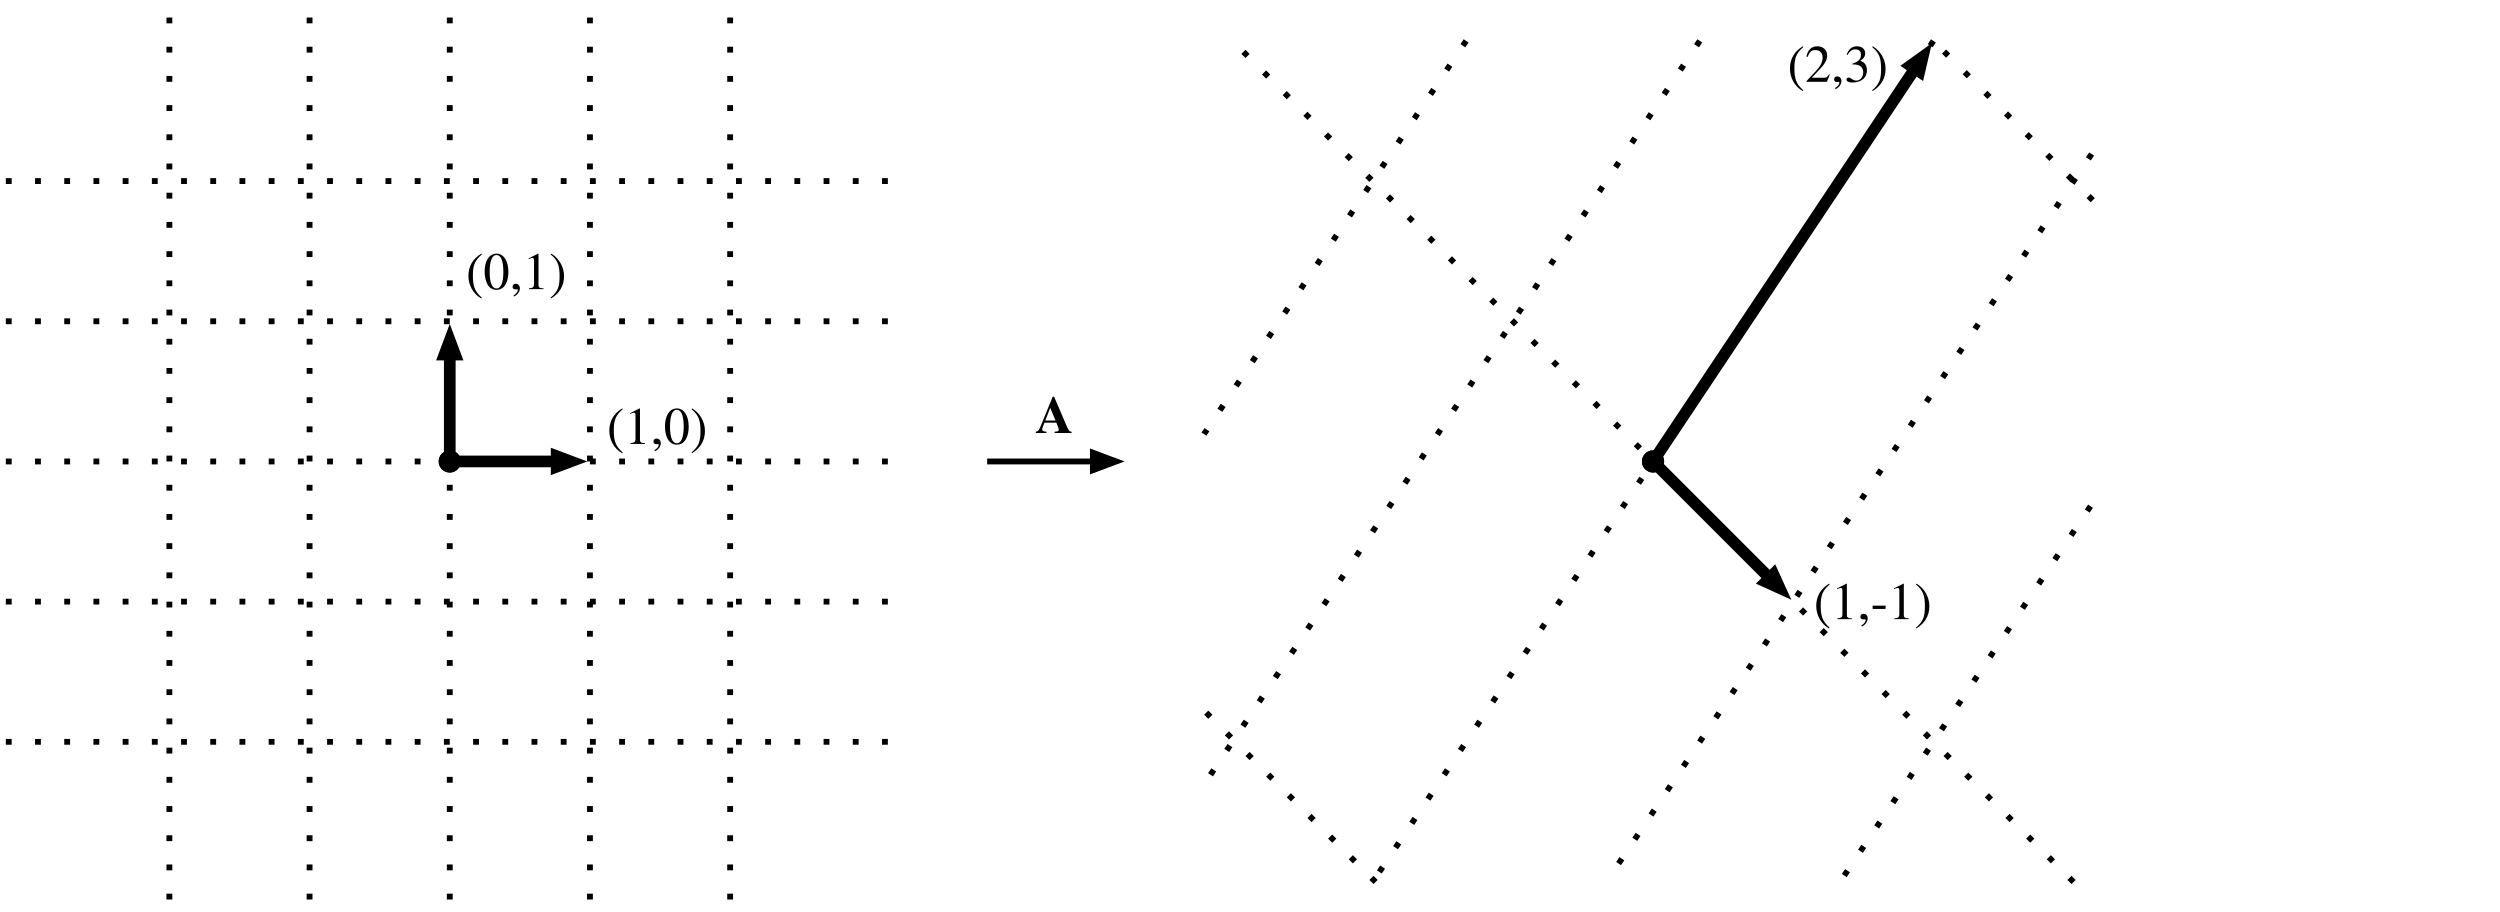
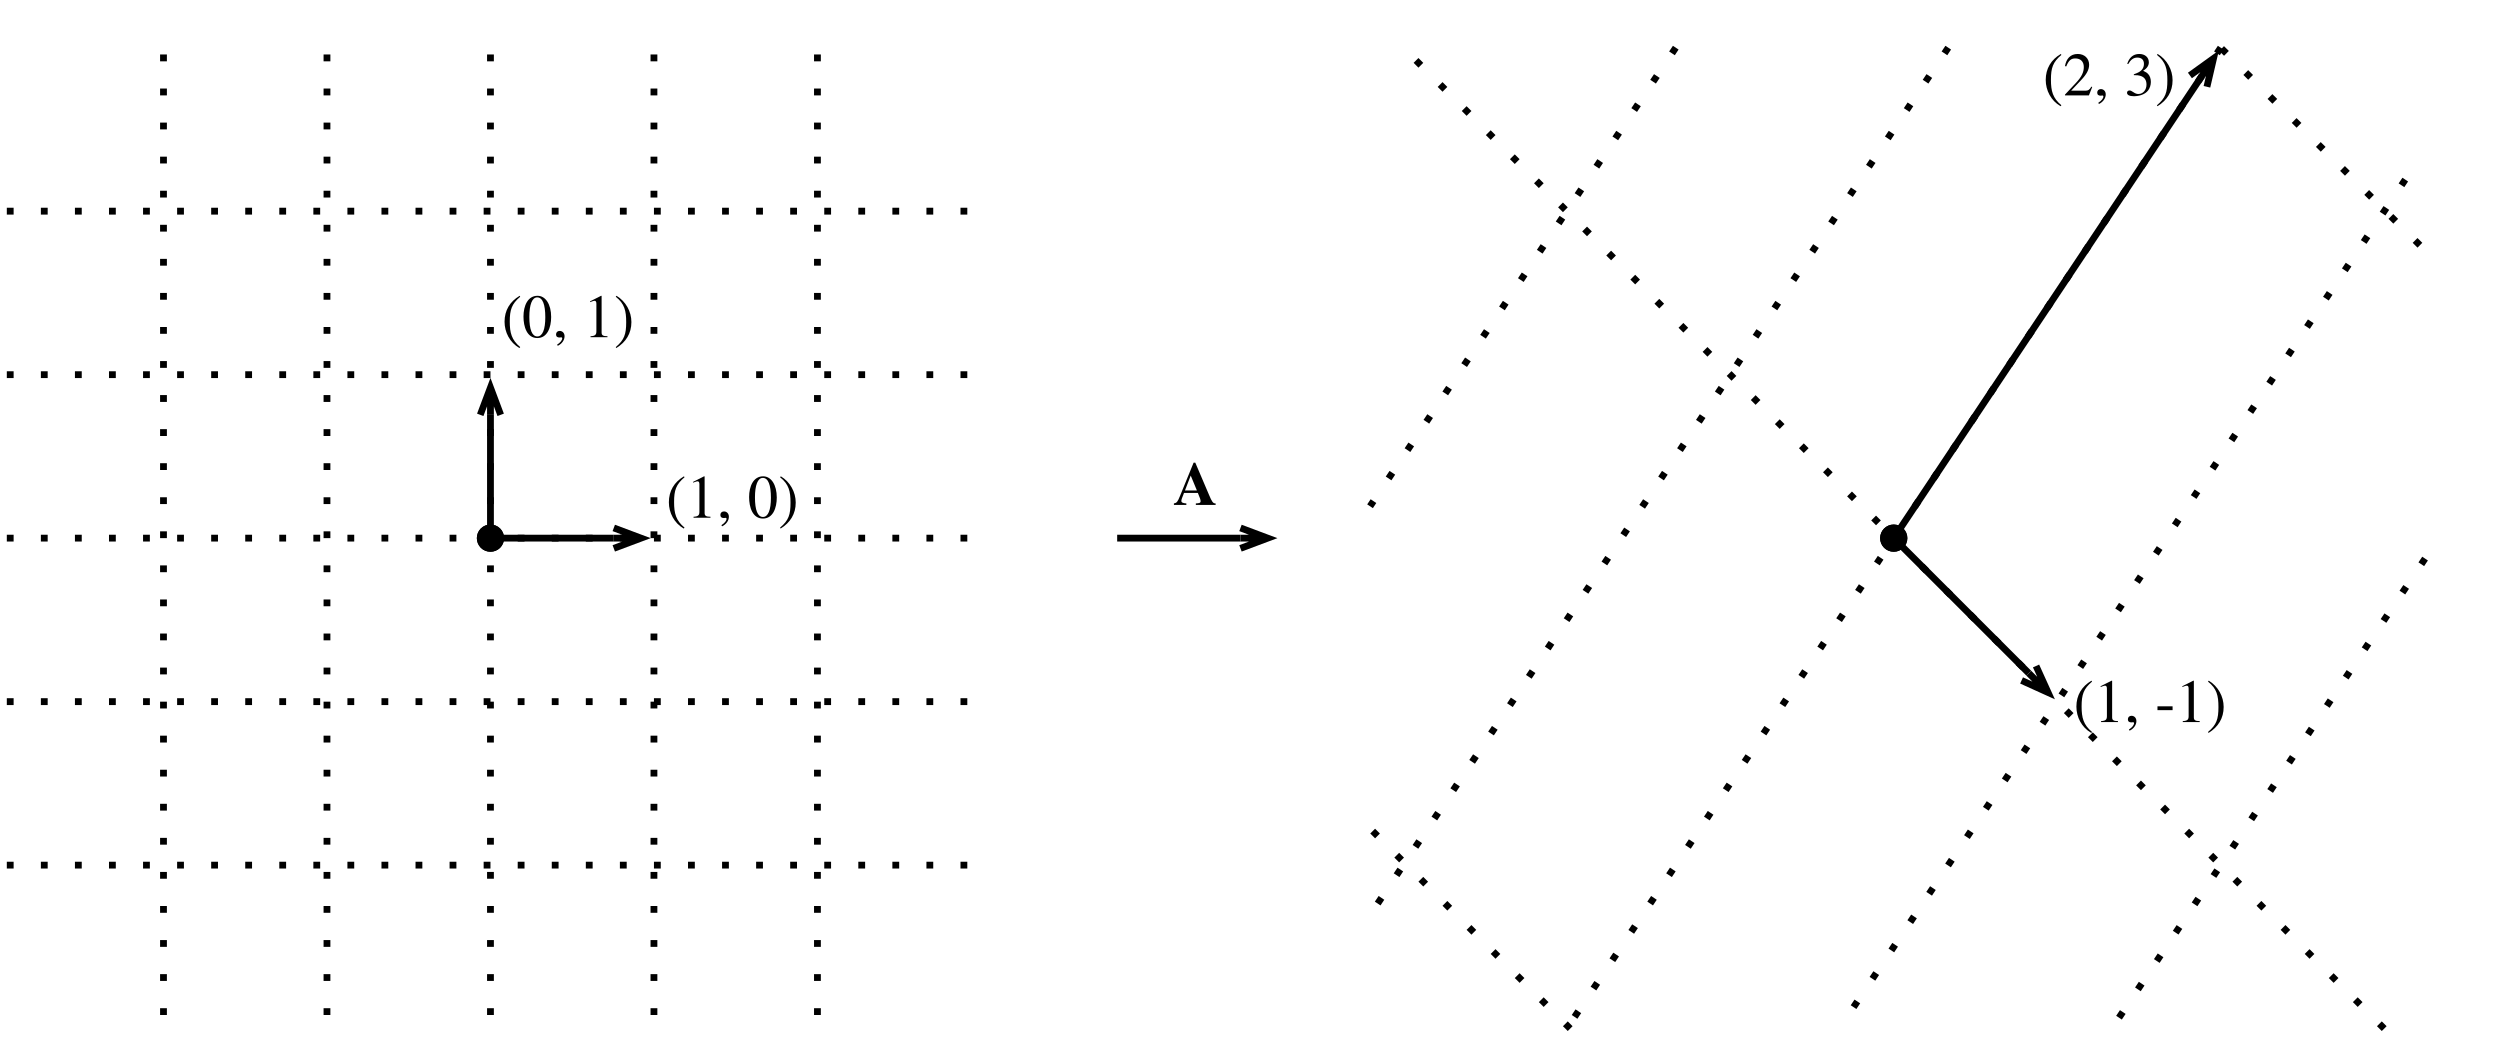
- <svg xmlns="http://www.w3.org/2000/svg" xmlns:xlink="http://www.w3.org/1999/xlink" width="428pt" height="156pt" viewBox="0 0 428 156" version="1.1">
+ <svg xmlns="http://www.w3.org/2000/svg" xmlns:xlink="http://www.w3.org/1999/xlink" width="367pt" height="153pt" viewBox="0 0 367 153" version="1.1">
  <defs>
    <g>
      <symbol overflow="visible" id="glyph0-0">
        <path style="stroke:none;" d="" />
      </symbol>
      <symbol overflow="visible" id="glyph0-1">
        <path style="stroke:none;" d="M 6.203 0 L 6.203 -0.219 C 5.828 -0.219 5.672 -0.422 5.219 -1.516 L 3.219 -6.203 L 2.969 -6.203 L 0.969 -1.312 C 0.625 -0.453 0.5 -0.297 0.078 -0.219 L 0.078 0 L 1.906 0 L 1.906 -0.219 C 1.375 -0.266 1.172 -0.359 1.172 -0.594 C 1.172 -0.812 1.344 -1.188 1.453 -1.469 L 1.562 -1.766 L 3.594 -1.766 C 3.891 -1.062 4 -0.75 4 -0.547 C 4 -0.344 3.891 -0.281 3.594 -0.25 L 3.297 -0.219 L 3.297 0 Z M 3.453 -2.125 L 1.703 -2.125 L 2.547 -4.312 Z M 3.453 -2.125 " />
      </symbol>
      <symbol overflow="visible" id="glyph1-0">
        <path style="stroke:none;" d="" />
      </symbol>
      <symbol overflow="visible" id="glyph1-1">
        <path style="stroke:none;" d="M 2.734 1.453 C 1.469 0.391 1.203 -0.625 1.203 -2.297 C 1.203 -4.031 1.484 -4.875 2.734 -5.938 L 2.656 -6.078 C 1.219 -5.234 0.438 -3.938 0.438 -2.266 C 0.438 -0.734 1.203 0.781 2.625 1.594 Z M 2.734 1.453 " />
      </symbol>
      <symbol overflow="visible" id="glyph1-2">
        <path style="stroke:none;" d="M 4.281 -2.969 C 4.281 -4.812 3.469 -6.078 2.281 -6.078 C 0.844 -6.078 0.219 -4.609 0.219 -3.031 C 0.219 -1.547 0.719 0.125 2.25 0.125 C 3.719 0.125 4.281 -1.422 4.281 -2.969 Z M 3.422 -2.922 C 3.422 -1.141 3.016 -0.109 2.25 -0.109 C 1.469 -0.109 1.078 -1.141 1.078 -2.969 C 1.078 -4.781 1.484 -5.844 2.234 -5.844 C 3.031 -5.844 3.422 -4.797 3.422 -2.922 Z M 3.422 -2.922 " />
      </symbol>
      <symbol overflow="visible" id="glyph1-3">
        <path style="stroke:none;" d="M 0.75 1.266 C 1.375 0.969 1.75 0.406 1.75 -0.141 C 1.75 -0.609 1.438 -0.922 1.031 -0.922 C 0.719 -0.922 0.5 -0.719 0.5 -0.406 C 0.5 -0.094 0.688 0.047 1.016 0.047 C 1.109 0.047 1.203 0.016 1.281 0.016 C 1.344 0.016 1.406 0.078 1.406 0.141 C 1.406 0.438 1.156 0.766 0.656 1.094 Z M 0.75 1.266 " />
      </symbol>
      <symbol overflow="visible" id="glyph1-4">
+         <path style="stroke:none;" d="" />
+       </symbol>
+       <symbol overflow="visible" id="glyph1-5">
        <path style="stroke:none;" d="M 3.547 0 L 3.547 -0.141 C 2.875 -0.141 2.688 -0.297 2.688 -0.688 L 2.688 -6.062 L 2.609 -6.078 L 1 -5.266 L 1 -5.141 L 1.234 -5.234 C 1.406 -5.297 1.562 -5.344 1.641 -5.344 C 1.844 -5.344 1.922 -5.203 1.922 -4.891 L 1.922 -0.859 C 1.922 -0.359 1.734 -0.172 1.062 -0.141 L 1.062 0 Z M 3.547 0 " />
      </symbol>
-       <symbol overflow="visible" id="glyph1-5">
+       <symbol overflow="visible" id="glyph1-6">
        <path style="stroke:none;" d="M 0.266 -5.938 C 1.562 -4.906 1.797 -3.875 1.797 -2.203 C 1.797 -0.453 1.531 0.391 0.266 1.453 L 0.344 1.594 C 1.766 0.719 2.562 -0.562 2.562 -2.219 C 2.562 -3.75 1.75 -5.25 0.375 -6.078 Z M 0.266 -5.938 " />
      </symbol>
-       <symbol overflow="visible" id="glyph1-6">
+       <symbol overflow="visible" id="glyph1-7">
        <path style="stroke:none;" d="M 2.562 -1.75 L 2.562 -2.312 L 0.344 -2.312 L 0.344 -1.75 Z M 2.562 -1.75 " />
      </symbol>
-       <symbol overflow="visible" id="glyph1-7">
+       <symbol overflow="visible" id="glyph1-8">
        <path style="stroke:none;" d="M 4.266 -1.234 L 4.141 -1.281 C 3.844 -0.781 3.656 -0.688 3.281 -0.688 L 1.172 -0.688 L 2.656 -2.266 C 3.453 -3.109 3.812 -3.781 3.812 -4.5 C 3.812 -5.391 3.156 -6.078 2.141 -6.078 C 1.031 -6.078 0.453 -5.344 0.266 -4.297 L 0.453 -4.25 C 0.812 -5.125 1.141 -5.422 1.781 -5.422 C 2.547 -5.422 3.031 -4.969 3.031 -4.156 C 3.031 -3.391 2.703 -2.703 1.859 -1.812 L 0.266 -0.109 L 0.266 0 L 3.781 0 Z M 4.266 -1.234 " />
      </symbol>
-       <symbol overflow="visible" id="glyph1-8">
+       <symbol overflow="visible" id="glyph1-9">
        <path style="stroke:none;" d="M 0.547 -4.594 C 0.922 -5.25 1.328 -5.547 1.891 -5.547 C 2.484 -5.547 2.859 -5.234 2.859 -4.625 C 2.859 -4.078 2.578 -3.672 2.141 -3.422 C 1.953 -3.312 1.719 -3.219 1.375 -3.094 L 1.375 -2.969 C 1.891 -2.969 2.094 -2.938 2.297 -2.875 C 2.922 -2.703 3.234 -2.266 3.234 -1.578 C 3.234 -0.812 2.734 -0.203 2.062 -0.203 C 1.812 -0.203 1.625 -0.25 1.281 -0.484 C 1.031 -0.656 0.891 -0.719 0.734 -0.719 C 0.531 -0.719 0.375 -0.578 0.375 -0.391 C 0.375 -0.062 0.719 0.125 1.375 0.125 C 2.172 0.125 3.031 -0.141 3.469 -0.719 C 3.719 -1.047 3.875 -1.5 3.875 -1.969 C 3.875 -2.438 3.734 -2.859 3.484 -3.125 C 3.297 -3.328 3.125 -3.438 2.734 -3.609 C 3.344 -3.969 3.578 -4.422 3.578 -4.844 C 3.578 -5.594 3 -6.078 2.172 -6.078 C 1.234 -6.078 0.672 -5.484 0.406 -4.625 Z M 0.547 -4.594 " />
      </symbol>
    </g>
  </defs>
  <g id="surface1">
-     <path style="fill:none;stroke-width:1;stroke-linecap:butt;stroke-linejoin:round;stroke:rgb(0%,0%,0%);stroke-opacity:1;stroke-dasharray:1,4;stroke-miterlimit:10;" d="M 0 76 L 152 76 " transform="matrix(1,0,0,1,1,3)" />
-     <path style="fill:none;stroke-width:1;stroke-linecap:butt;stroke-linejoin:round;stroke:rgb(0%,0%,0%);stroke-opacity:1;stroke-dasharray:1,4;stroke-miterlimit:10;" d="M 76 0 L 76 152 " transform="matrix(1,0,0,1,1,3)" />
-     <path style="fill:none;stroke-width:1;stroke-linecap:butt;stroke-linejoin:round;stroke:rgb(0%,0%,0%);stroke-opacity:1;stroke-dasharray:1,4;stroke-miterlimit:10;" d="M 100 0 L 100 152 " transform="matrix(1,0,0,1,1,3)" />
-     <path style="fill:none;stroke-width:1;stroke-linecap:butt;stroke-linejoin:round;stroke:rgb(0%,0%,0%);stroke-opacity:1;stroke-dasharray:1,4;stroke-miterlimit:10;" d="M 124 0 L 124 152 " transform="matrix(1,0,0,1,1,3)" />
-     <path style="fill:none;stroke-width:1;stroke-linecap:butt;stroke-linejoin:round;stroke:rgb(0%,0%,0%);stroke-opacity:1;stroke-dasharray:1,4;stroke-miterlimit:10;" d="M 52 0 L 52 152 " transform="matrix(1,0,0,1,1,3)" />
-     <path style="fill:none;stroke-width:1;stroke-linecap:butt;stroke-linejoin:round;stroke:rgb(0%,0%,0%);stroke-opacity:1;stroke-dasharray:1,4;stroke-miterlimit:10;" d="M 28 0 L 28 152 " transform="matrix(1,0,0,1,1,3)" />
-     <path style="fill:none;stroke-width:1;stroke-linecap:butt;stroke-linejoin:round;stroke:rgb(0%,0%,0%);stroke-opacity:1;stroke-dasharray:1,4;stroke-miterlimit:10;" d="M 0 52 L 152 52 " transform="matrix(1,0,0,1,1,3)" />
-     <path style="fill:none;stroke-width:1;stroke-linecap:butt;stroke-linejoin:round;stroke:rgb(0%,0%,0%);stroke-opacity:1;stroke-dasharray:1,4;stroke-miterlimit:10;" d="M 0 28 L 152 28 " transform="matrix(1,0,0,1,1,3)" />
-     <path style="fill:none;stroke-width:1;stroke-linecap:butt;stroke-linejoin:round;stroke:rgb(0%,0%,0%);stroke-opacity:1;stroke-dasharray:1,4;stroke-miterlimit:10;" d="M 0 100 L 152 100 " transform="matrix(1,0,0,1,1,3)" />
-     <path style="fill:none;stroke-width:1;stroke-linecap:butt;stroke-linejoin:round;stroke:rgb(0%,0%,0%);stroke-opacity:1;stroke-dasharray:1,4;stroke-miterlimit:10;" d="M 0 124 L 152 124 " transform="matrix(1,0,0,1,1,3)" />
-     <path style="fill:none;stroke-width:2;stroke-linecap:butt;stroke-linejoin:round;stroke:rgb(0%,0%,0%);stroke-opacity:1;stroke-miterlimit:10;" d="M 76 57.699 L 76 75.102 " transform="matrix(1,0,0,1,1,3)" />
-     <path style="fill-rule:nonzero;fill:rgb(0%,0%,0%);fill-opacity:1;stroke-width:2;stroke-linecap:butt;stroke-linejoin:miter;stroke:rgb(0%,0%,0%);stroke-opacity:1;stroke-miterlimit:10;" d="M 75.363 75.363 C 75.715 75.012 76.285 75.012 76.637 75.363 C 76.988 75.715 76.988 76.285 76.637 76.637 C 76.285 76.988 75.715 76.988 75.363 76.637 C 75.012 76.285 75.012 75.715 75.363 75.363 " transform="matrix(1,0,0,1,1,3)" />
-     <path style="fill-rule:nonzero;fill:rgb(0%,0%,0%);fill-opacity:1;stroke-width:2;stroke-linecap:butt;stroke-linejoin:miter;stroke:rgb(0%,0%,0%);stroke-opacity:1;stroke-miterlimit:10;" d="M 76 55.301 L 75.102 57.699 L 76.898 57.699 Z M 76 55.301 " transform="matrix(1,0,0,1,1,3)" />
-     <path style="fill:none;stroke-width:2;stroke-linecap:butt;stroke-linejoin:round;stroke:rgb(0%,0%,0%);stroke-opacity:1;stroke-miterlimit:10;" d="M 94.301 76 L 76.898 76 " transform="matrix(1,0,0,1,1,3)" />
-     <path style="fill-rule:nonzero;fill:rgb(0%,0%,0%);fill-opacity:1;stroke-width:2;stroke-linecap:butt;stroke-linejoin:miter;stroke:rgb(0%,0%,0%);stroke-opacity:1;stroke-miterlimit:10;" d="M 76.637 75.363 C 76.988 75.715 76.988 76.285 76.637 76.637 C 76.285 76.988 75.715 76.988 75.363 76.637 C 75.012 76.285 75.012 75.715 75.363 75.363 C 75.715 75.012 76.285 75.012 76.637 75.363 " transform="matrix(1,0,0,1,1,3)" />
-     <path style="fill-rule:nonzero;fill:rgb(0%,0%,0%);fill-opacity:1;stroke-width:2;stroke-linecap:butt;stroke-linejoin:miter;stroke:rgb(0%,0%,0%);stroke-opacity:1;stroke-miterlimit:10;" d="M 96.699 76 L 94.301 75.102 L 94.301 76.898 Z M 96.699 76 " transform="matrix(1,0,0,1,1,3)" />
-     <path style="fill:none;stroke-width:2;stroke-linecap:butt;stroke-linejoin:round;stroke:rgb(0%,0%,0%);stroke-opacity:1;stroke-miterlimit:10;" d="M 326.84 8.742 L 282.5 75.25 " transform="matrix(1,0,0,1,1,3)" />
-     <path style="fill-rule:nonzero;fill:rgb(0%,0%,0%);fill-opacity:1;stroke-width:2;stroke-linecap:butt;stroke-linejoin:miter;stroke:rgb(0%,0%,0%);stroke-opacity:1;stroke-miterlimit:10;" d="M 281.824 75.117 C 282.312 75.02 282.785 75.336 282.883 75.824 C 282.98 76.312 282.664 76.785 282.176 76.883 C 281.688 76.98 281.215 76.664 281.117 76.176 C 281.02 75.688 281.336 75.215 281.824 75.117 " transform="matrix(1,0,0,1,1,3)" />
-     <path style="fill-rule:nonzero;fill:rgb(0%,0%,0%);fill-opacity:1;stroke-width:2;stroke-linecap:butt;stroke-linejoin:miter;stroke:rgb(0%,0%,0%);stroke-opacity:1;stroke-miterlimit:10;" d="M 328.168 6.746 L 326.09 8.242 L 327.586 9.242 Z M 328.168 6.746 " transform="matrix(1,0,0,1,1,3)" />
-     <path style="fill:none;stroke-width:2;stroke-linecap:butt;stroke-linejoin:round;stroke:rgb(0%,0%,0%);stroke-opacity:1;stroke-miterlimit:10;" d="M 301.969 95.969 L 282.637 76.637 " transform="matrix(1,0,0,1,1,3)" />
-     <path style="fill-rule:nonzero;fill:rgb(0%,0%,0%);fill-opacity:1;stroke-width:2;stroke-linecap:butt;stroke-linejoin:miter;stroke:rgb(0%,0%,0%);stroke-opacity:1;stroke-miterlimit:10;" d="M 282.898 76 C 282.898 76.496 282.496 76.898 282 76.898 C 281.504 76.898 281.102 76.496 281.102 76 C 281.102 75.504 281.504 75.102 282 75.102 C 282.496 75.102 282.898 75.504 282.898 76 " transform="matrix(1,0,0,1,1,3)" />
-     <path style="fill-rule:nonzero;fill:rgb(0%,0%,0%);fill-opacity:1;stroke-width:2;stroke-linecap:butt;stroke-linejoin:miter;stroke:rgb(0%,0%,0%);stroke-opacity:1;stroke-miterlimit:10;" d="M 303.668 97.668 L 302.605 95.332 L 301.332 96.605 Z M 303.668 97.668 " transform="matrix(1,0,0,1,1,3)" />
-     <path style="fill:none;stroke-width:1;stroke-linecap:butt;stroke-linejoin:round;stroke:rgb(0%,0%,0%);stroke-opacity:1;stroke-dasharray:1,4;stroke-miterlimit:10;" d="M 330 4 L 234 148 " transform="matrix(1,0,0,1,1,3)" />
-     <path style="fill:none;stroke-width:1;stroke-linecap:butt;stroke-linejoin:round;stroke:rgb(0%,0%,0%);stroke-opacity:1;stroke-dasharray:1,4;stroke-miterlimit:10;" d="M 354 148 L 210 4 " transform="matrix(1,0,0,1,1,3)" />
-     <path style="fill:none;stroke-width:1;stroke-linecap:butt;stroke-linejoin:round;stroke:rgb(0%,0%,0%);stroke-opacity:1;stroke-dasharray:1,4;stroke-miterlimit:10;" d="M 234.5 148 L 205.301 118.801 " transform="matrix(1,0,0,1,1,3)" />
-     <path style="fill:none;stroke-width:1;stroke-linecap:butt;stroke-linejoin:round;stroke:rgb(0%,0%,0%);stroke-opacity:1;stroke-dasharray:1,4;stroke-miterlimit:10;" d="M 250 4 L 205.121 71.32 " transform="matrix(1,0,0,1,1,3)" />
-     <path style="fill:none;stroke-width:1;stroke-linecap:butt;stroke-linejoin:round;stroke:rgb(0%,0%,0%);stroke-opacity:1;stroke-dasharray:1,4;stroke-miterlimit:10;" d="M 290 4 L 205.043 131.438 " transform="matrix(1,0,0,1,1,3)" />
-     <path style="fill:none;stroke-width:1;stroke-linecap:butt;stroke-linejoin:round;stroke:rgb(0%,0%,0%);stroke-opacity:1;stroke-dasharray:1,4;stroke-miterlimit:10;" d="M 357.09 23.367 L 274 148 " transform="matrix(1,0,0,1,1,3)" />
-     <path style="fill:none;stroke-width:1;stroke-linecap:butt;stroke-linejoin:round;stroke:rgb(0%,0%,0%);stroke-opacity:1;stroke-dasharray:1,4;stroke-miterlimit:10;" d="M 357.277 31.277 L 330 4 " transform="matrix(1,0,0,1,1,3)" />
-     <path style="fill:none;stroke-width:1;stroke-linecap:butt;stroke-linejoin:round;stroke:rgb(0%,0%,0%);stroke-opacity:1;stroke-dasharray:1,4;stroke-miterlimit:10;" d="M 356.895 83.66 L 314 148 " transform="matrix(1,0,0,1,1,3)" />
-     <path style="fill:none;stroke-width:1;stroke-linecap:butt;stroke-linejoin:round;stroke:rgb(0%,0%,0%);stroke-opacity:1;stroke-miterlimit:10;" d="M 186.102 76 L 168 76 " transform="matrix(1,0,0,1,1,3)" />
-     <path style="fill-rule:nonzero;fill:rgb(0%,0%,0%);fill-opacity:1;stroke-width:1;stroke-linecap:butt;stroke-linejoin:miter;stroke:rgb(0%,0%,0%);stroke-opacity:1;stroke-miterlimit:10;" d="M 190.102 76 L 186.102 74.5 L 186.102 77.5 Z M 190.102 76 " transform="matrix(1,0,0,1,1,3)" />
+     <path style="fill:none;stroke-width:1;stroke-linecap:butt;stroke-linejoin:round;stroke:rgb(0%,0%,0%);stroke-opacity:1;stroke-dasharray:1,4;stroke-miterlimit:10;" d="M 0 4 L 144 4 " transform="matrix(1,0,0,1,1,75)" />
+     <path style="fill:none;stroke-width:1;stroke-linecap:butt;stroke-linejoin:round;stroke:rgb(0%,0%,0%);stroke-opacity:1;stroke-dasharray:1,4;stroke-miterlimit:10;" d="M 71 -67 L 71 77 " transform="matrix(1,0,0,1,1,75)" />
+     <path style="fill:none;stroke-width:1;stroke-linecap:butt;stroke-linejoin:round;stroke:rgb(0%,0%,0%);stroke-opacity:1;stroke-dasharray:1,4;stroke-miterlimit:10;" d="M 95 -67 L 95 77 " transform="matrix(1,0,0,1,1,75)" />
+     <path style="fill:none;stroke-width:1;stroke-linecap:butt;stroke-linejoin:round;stroke:rgb(0%,0%,0%);stroke-opacity:1;stroke-dasharray:1,4;stroke-miterlimit:10;" d="M 119 -67 L 119 77 " transform="matrix(1,0,0,1,1,75)" />
+     <path style="fill:none;stroke-width:1;stroke-linecap:butt;stroke-linejoin:round;stroke:rgb(0%,0%,0%);stroke-opacity:1;stroke-dasharray:1,4;stroke-miterlimit:10;" d="M 47 -67 L 47 77 " transform="matrix(1,0,0,1,1,75)" />
+     <path style="fill:none;stroke-width:1;stroke-linecap:butt;stroke-linejoin:round;stroke:rgb(0%,0%,0%);stroke-opacity:1;stroke-dasharray:1,4;stroke-miterlimit:10;" d="M 23 -67 L 23 77 " transform="matrix(1,0,0,1,1,75)" />
+     <path style="fill:none;stroke-width:1;stroke-linecap:butt;stroke-linejoin:round;stroke:rgb(0%,0%,0%);stroke-opacity:1;stroke-dasharray:1,4;stroke-miterlimit:10;" d="M 0 -20 L 144 -20 " transform="matrix(1,0,0,1,1,75)" />
+     <path style="fill:none;stroke-width:1;stroke-linecap:butt;stroke-linejoin:round;stroke:rgb(0%,0%,0%);stroke-opacity:1;stroke-dasharray:1,4;stroke-miterlimit:10;" d="M 0 -44 L 144 -44 " transform="matrix(1,0,0,1,1,75)" />
+     <path style="fill:none;stroke-width:1;stroke-linecap:butt;stroke-linejoin:round;stroke:rgb(0%,0%,0%);stroke-opacity:1;stroke-dasharray:1,4;stroke-miterlimit:10;" d="M 0 28 L 144 28 " transform="matrix(1,0,0,1,1,75)" />
+     <path style="fill:none;stroke-width:1;stroke-linecap:butt;stroke-linejoin:round;stroke:rgb(0%,0%,0%);stroke-opacity:1;stroke-dasharray:1,4;stroke-miterlimit:10;" d="M 0 52 L 144 52 " transform="matrix(1,0,0,1,1,75)" />
+     <path style="fill:none;stroke-width:1;stroke-linecap:butt;stroke-linejoin:round;stroke:rgb(0%,0%,0%);stroke-opacity:1;stroke-miterlimit:10;" d="M 71 -14.102 L 71 2.5 " transform="matrix(1,0,0,1,1,75)" />
+     <path style="fill-rule:nonzero;fill:rgb(0%,0%,0%);fill-opacity:1;stroke-width:1;stroke-linecap:butt;stroke-linejoin:miter;stroke:rgb(0%,0%,0%);stroke-opacity:1;stroke-miterlimit:10;" d="M 69.938 2.938 C 70.523 2.355 71.477 2.355 72.062 2.938 C 72.645 3.523 72.645 4.477 72.062 5.062 C 71.477 5.645 70.523 5.645 69.938 5.062 C 69.355 4.477 69.355 3.523 69.938 2.938 " transform="matrix(1,0,0,1,1,75)" />
+     <path style="fill:none;stroke-width:1;stroke-linecap:butt;stroke-linejoin:miter;stroke:rgb(0%,0%,0%);stroke-opacity:1;stroke-miterlimit:10;" d="M 71 -18.102 L 71 -14.102 M 69.5 -14.102 L 71 -18.102 L 72.5 -14.102 " transform="matrix(1,0,0,1,1,75)" />
+     <path style="fill:none;stroke-width:1;stroke-linecap:butt;stroke-linejoin:round;stroke:rgb(0%,0%,0%);stroke-opacity:1;stroke-miterlimit:10;" d="M 89.102 4 L 72.5 4 " transform="matrix(1,0,0,1,1,75)" />
+     <path style="fill-rule:nonzero;fill:rgb(0%,0%,0%);fill-opacity:1;stroke-width:1;stroke-linecap:butt;stroke-linejoin:miter;stroke:rgb(0%,0%,0%);stroke-opacity:1;stroke-miterlimit:10;" d="M 72.062 2.938 C 72.645 3.523 72.645 4.477 72.062 5.062 C 71.477 5.645 70.523 5.645 69.938 5.062 C 69.355 4.477 69.355 3.523 69.938 2.938 C 70.523 2.355 71.477 2.355 72.062 2.938 " transform="matrix(1,0,0,1,1,75)" />
+     <path style="fill:none;stroke-width:1;stroke-linecap:butt;stroke-linejoin:miter;stroke:rgb(0%,0%,0%);stroke-opacity:1;stroke-miterlimit:10;" d="M 93.102 4 L 89.102 4 M 89.102 2.5 L 93.102 4 L 89.102 5.5 " transform="matrix(1,0,0,1,1,75)" />
+     <path style="fill:none;stroke-width:1;stroke-linecap:butt;stroke-linejoin:round;stroke:rgb(0%,0%,0%);stroke-opacity:1;stroke-miterlimit:10;" d="M 321.727 -63.09 L 277.832 2.75 " transform="matrix(1,0,0,1,1,75)" />
+     <path style="fill-rule:nonzero;fill:rgb(0%,0%,0%);fill-opacity:1;stroke-width:1;stroke-linecap:butt;stroke-linejoin:miter;stroke:rgb(0%,0%,0%);stroke-opacity:1;stroke-miterlimit:10;" d="M 276.707 2.527 C 277.52 2.367 278.309 2.895 278.473 3.707 C 278.633 4.52 278.105 5.309 277.293 5.473 C 276.48 5.633 275.691 5.105 275.527 4.293 C 275.367 3.48 275.895 2.691 276.707 2.527 " transform="matrix(1,0,0,1,1,75)" />
+     <path style="fill:none;stroke-width:1;stroke-linecap:butt;stroke-linejoin:miter;stroke:rgb(0%,0%,0%);stroke-opacity:1;stroke-miterlimit:10;" d="M 323.945 -66.418 L 321.727 -63.09 M 320.48 -63.922 L 323.945 -66.418 L 322.977 -62.258 " transform="matrix(1,0,0,1,1,75)" />
+     <path style="fill:none;stroke-width:1;stroke-linecap:butt;stroke-linejoin:round;stroke:rgb(0%,0%,0%);stroke-opacity:1;stroke-miterlimit:10;" d="M 296.828 23.828 L 278.062 5.062 " transform="matrix(1,0,0,1,1,75)" />
+     <path style="fill-rule:nonzero;fill:rgb(0%,0%,0%);fill-opacity:1;stroke-width:1;stroke-linecap:butt;stroke-linejoin:miter;stroke:rgb(0%,0%,0%);stroke-opacity:1;stroke-miterlimit:10;" d="M 278.5 4 C 278.5 4.828 277.828 5.5 277 5.5 C 276.172 5.5 275.5 4.828 275.5 4 C 275.5 3.172 276.172 2.5 277 2.5 C 277.828 2.5 278.5 3.172 278.5 4 " transform="matrix(1,0,0,1,1,75)" />
+     <path style="fill:none;stroke-width:1;stroke-linecap:butt;stroke-linejoin:miter;stroke:rgb(0%,0%,0%);stroke-opacity:1;stroke-miterlimit:10;" d="M 299.656 26.656 L 296.828 23.828 M 297.891 22.766 L 299.656 26.656 L 295.766 24.891 " transform="matrix(1,0,0,1,1,75)" />
+     <path style="fill:none;stroke-width:1;stroke-linecap:butt;stroke-linejoin:round;stroke:rgb(0%,0%,0%);stroke-opacity:1;stroke-dasharray:1,4;stroke-miterlimit:10;" d="M 325 -68 L 229 76 " transform="matrix(1,0,0,1,1,75)" />
+     <path style="fill:none;stroke-width:1;stroke-linecap:butt;stroke-linejoin:round;stroke:rgb(0%,0%,0%);stroke-opacity:1;stroke-dasharray:1,4;stroke-miterlimit:10;" d="M 349 76 L 205 -68 " transform="matrix(1,0,0,1,1,75)" />
+     <path style="fill:none;stroke-width:1;stroke-linecap:butt;stroke-linejoin:round;stroke:rgb(0%,0%,0%);stroke-opacity:1;stroke-dasharray:1,4;stroke-miterlimit:10;" d="M 229.5 76 L 200.301 46.801 " transform="matrix(1,0,0,1,1,75)" />
+     <path style="fill:none;stroke-width:1;stroke-linecap:butt;stroke-linejoin:round;stroke:rgb(0%,0%,0%);stroke-opacity:1;stroke-dasharray:1,4;stroke-miterlimit:10;" d="M 245 -68 L 200.121 -0.68 " transform="matrix(1,0,0,1,1,75)" />
+     <path style="fill:none;stroke-width:1;stroke-linecap:butt;stroke-linejoin:round;stroke:rgb(0%,0%,0%);stroke-opacity:1;stroke-dasharray:1,4;stroke-miterlimit:10;" d="M 285 -68 L 200.043 59.438 " transform="matrix(1,0,0,1,1,75)" />
+     <path style="fill:none;stroke-width:1;stroke-linecap:butt;stroke-linejoin:round;stroke:rgb(0%,0%,0%);stroke-opacity:1;stroke-dasharray:1,4;stroke-miterlimit:10;" d="M 352.09 -48.633 L 269 76 " transform="matrix(1,0,0,1,1,75)" />
+     <path style="fill:none;stroke-width:1;stroke-linecap:butt;stroke-linejoin:round;stroke:rgb(0%,0%,0%);stroke-opacity:1;stroke-dasharray:1,4;stroke-miterlimit:10;" d="M 354.242 -39 L 325 -68 " transform="matrix(1,0,0,1,1,75)" />
+     <path style="fill:none;stroke-width:1;stroke-linecap:butt;stroke-linejoin:round;stroke:rgb(0%,0%,0%);stroke-opacity:1;stroke-dasharray:1,4;stroke-miterlimit:10;" d="M 355 7 L 309 76 " transform="matrix(1,0,0,1,1,75)" />
+     <path style="fill:none;stroke-width:1;stroke-linecap:butt;stroke-linejoin:round;stroke:rgb(0%,0%,0%);stroke-opacity:1;stroke-miterlimit:10;" d="M 181.102 4 L 163 4 " transform="matrix(1,0,0,1,1,75)" />
+     <path style="fill:none;stroke-width:1;stroke-linecap:butt;stroke-linejoin:miter;stroke:rgb(0%,0%,0%);stroke-opacity:1;stroke-miterlimit:10;" d="M 185.102 4 L 181.102 4 M 181.102 2.5 L 185.102 4 L 181.102 5.5 " transform="matrix(1,0,0,1,1,75)" />
    <g style="fill:rgb(0%,0%,0%);fill-opacity:1;">
-       <use xlink:href="#glyph0-1" x="177.251" y="74.126" />
+       <use xlink:href="#glyph0-1" x="172.251" y="74.126" />
    </g>
    <g style="fill:rgb(0%,0%,0%);fill-opacity:1;">
-       <use xlink:href="#glyph1-1" x="79.756" y="49.5" />
-       <use xlink:href="#glyph1-2" x="82.753" y="49.5" />
-       <use xlink:href="#glyph1-3" x="87.253" y="49.5" />
-       <use xlink:href="#glyph1-4" x="89.503" y="49.5" />
-       <use xlink:href="#glyph1-5" x="94.003" y="49.5" />
+       <use xlink:href="#glyph1-1" x="73.631" y="49.5" />
+       <use xlink:href="#glyph1-2" x="76.628" y="49.5" />
+       <use xlink:href="#glyph1-3" x="81.128" y="49.5" />
+       <use xlink:href="#glyph1-4" x="83.378" y="49.5" />
+       <use xlink:href="#glyph1-5" x="85.628" y="49.5" />
+       <use xlink:href="#glyph1-6" x="90.128" y="49.5" />
    </g>
    <g style="fill:rgb(0%,0%,0%);fill-opacity:1;">
-       <use xlink:href="#glyph1-1" x="103.878" y="76" />
-       <use xlink:href="#glyph1-4" x="106.875" y="76" />
-       <use xlink:href="#glyph1-3" x="111.375" y="76" />
-       <use xlink:href="#glyph1-2" x="113.625" y="76" />
-       <use xlink:href="#glyph1-5" x="118.125" y="76" />
+       <use xlink:href="#glyph1-1" x="97.753" y="76" />
+       <use xlink:href="#glyph1-5" x="100.75" y="76" />
+       <use xlink:href="#glyph1-3" x="105.25" y="76" />
+       <use xlink:href="#glyph1-4" x="107.5" y="76" />
+       <use xlink:href="#glyph1-2" x="109.75" y="76" />
+       <use xlink:href="#glyph1-6" x="114.25" y="76" />
    </g>
    <g style="fill:rgb(0%,0%,0%);fill-opacity:1;">
-       <use xlink:href="#glyph1-1" x="310.502" y="106" />
-       <use xlink:href="#glyph1-4" x="313.498" y="106" />
-       <use xlink:href="#glyph1-3" x="317.998" y="106" />
-       <use xlink:href="#glyph1-6" x="320.248" y="106" />
-       <use xlink:href="#glyph1-4" x="323.245" y="106" />
-       <use xlink:href="#glyph1-5" x="327.745" y="106" />
+       <use xlink:href="#glyph1-1" x="304.377" y="106" />
+       <use xlink:href="#glyph1-5" x="307.373" y="106" />
+       <use xlink:href="#glyph1-3" x="311.873" y="106" />
+       <use xlink:href="#glyph1-4" x="314.123" y="106" />
+       <use xlink:href="#glyph1-7" x="316.373" y="106" />
+       <use xlink:href="#glyph1-5" x="319.37" y="106" />
+       <use xlink:href="#glyph1-6" x="323.87" y="106" />
    </g>
    <g style="fill:rgb(0%,0%,0%);fill-opacity:1;">
-       <use xlink:href="#glyph1-1" x="306" y="14" />
-       <use xlink:href="#glyph1-7" x="308.997" y="14" />
-       <use xlink:href="#glyph1-3" x="313.497" y="14" />
-       <use xlink:href="#glyph1-8" x="315.747" y="14" />
-       <use xlink:href="#glyph1-5" x="320.247" y="14" />
+       <use xlink:href="#glyph1-1" x="299.875" y="14" />
+       <use xlink:href="#glyph1-8" x="302.872" y="14" />
+       <use xlink:href="#glyph1-3" x="307.372" y="14" />
+       <use xlink:href="#glyph1-4" x="309.622" y="14" />
+       <use xlink:href="#glyph1-9" x="311.872" y="14" />
+       <use xlink:href="#glyph1-6" x="316.372" y="14" />
    </g>
  </g>
</svg>
